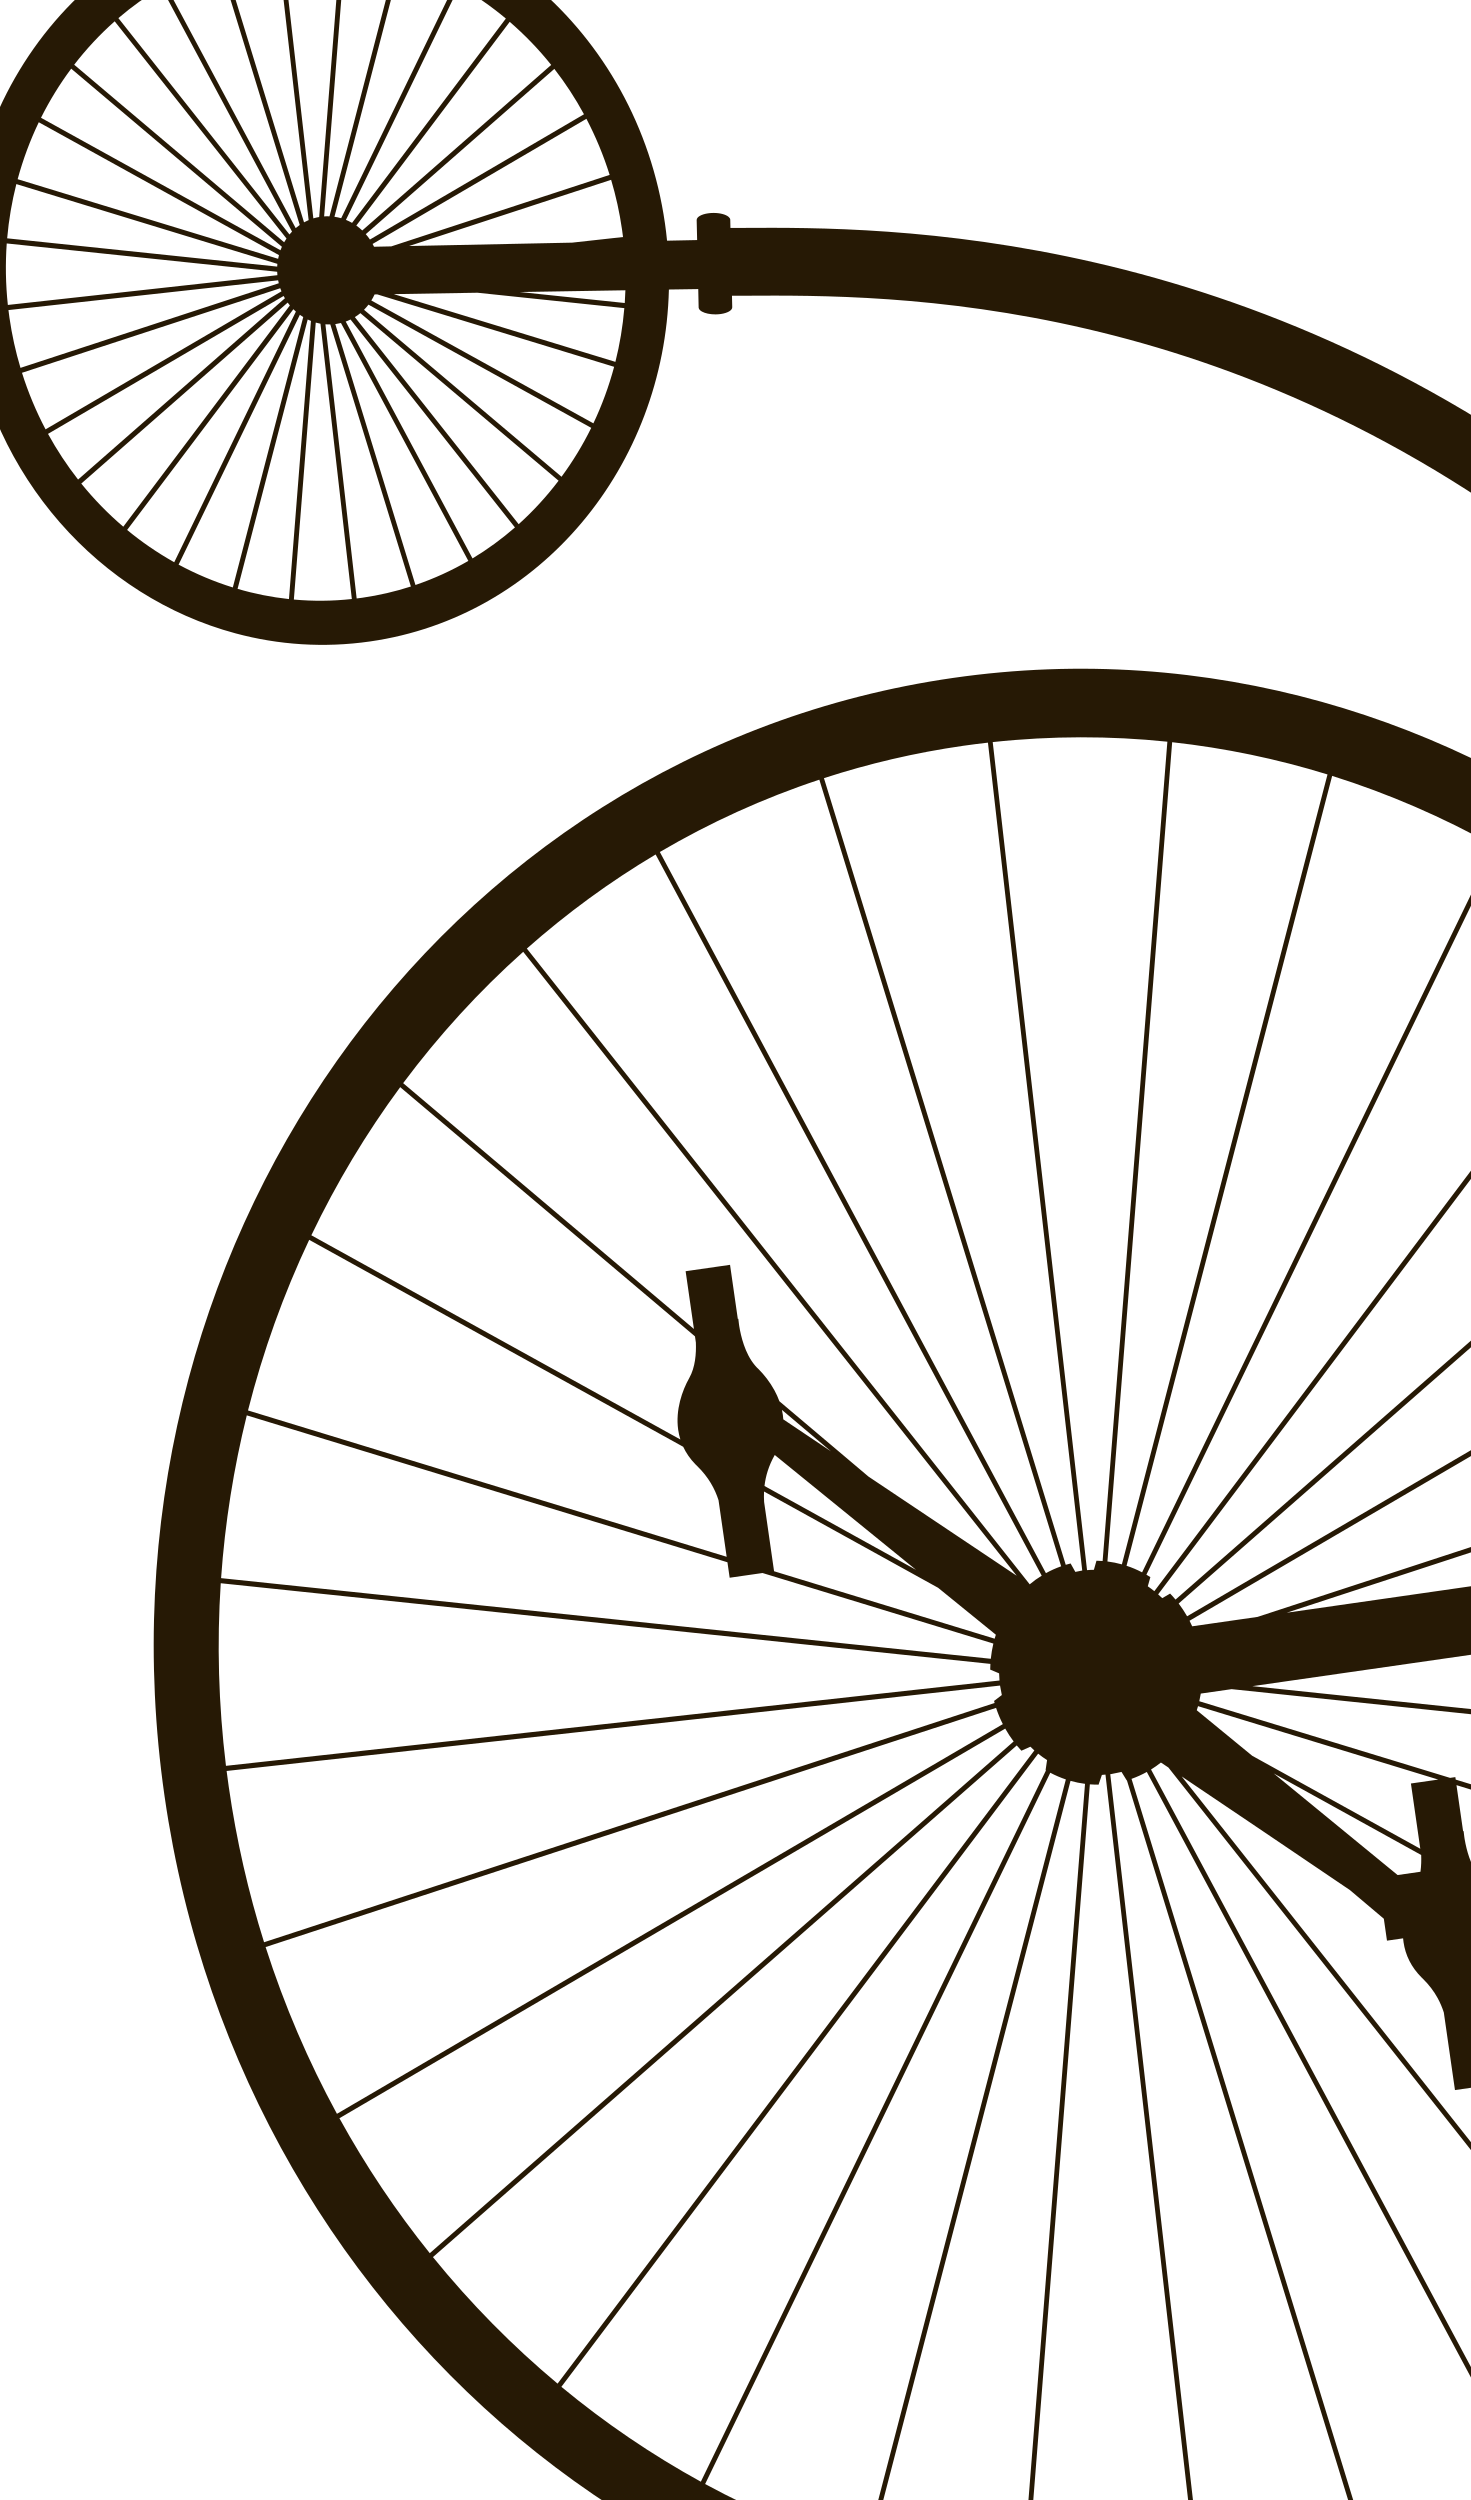
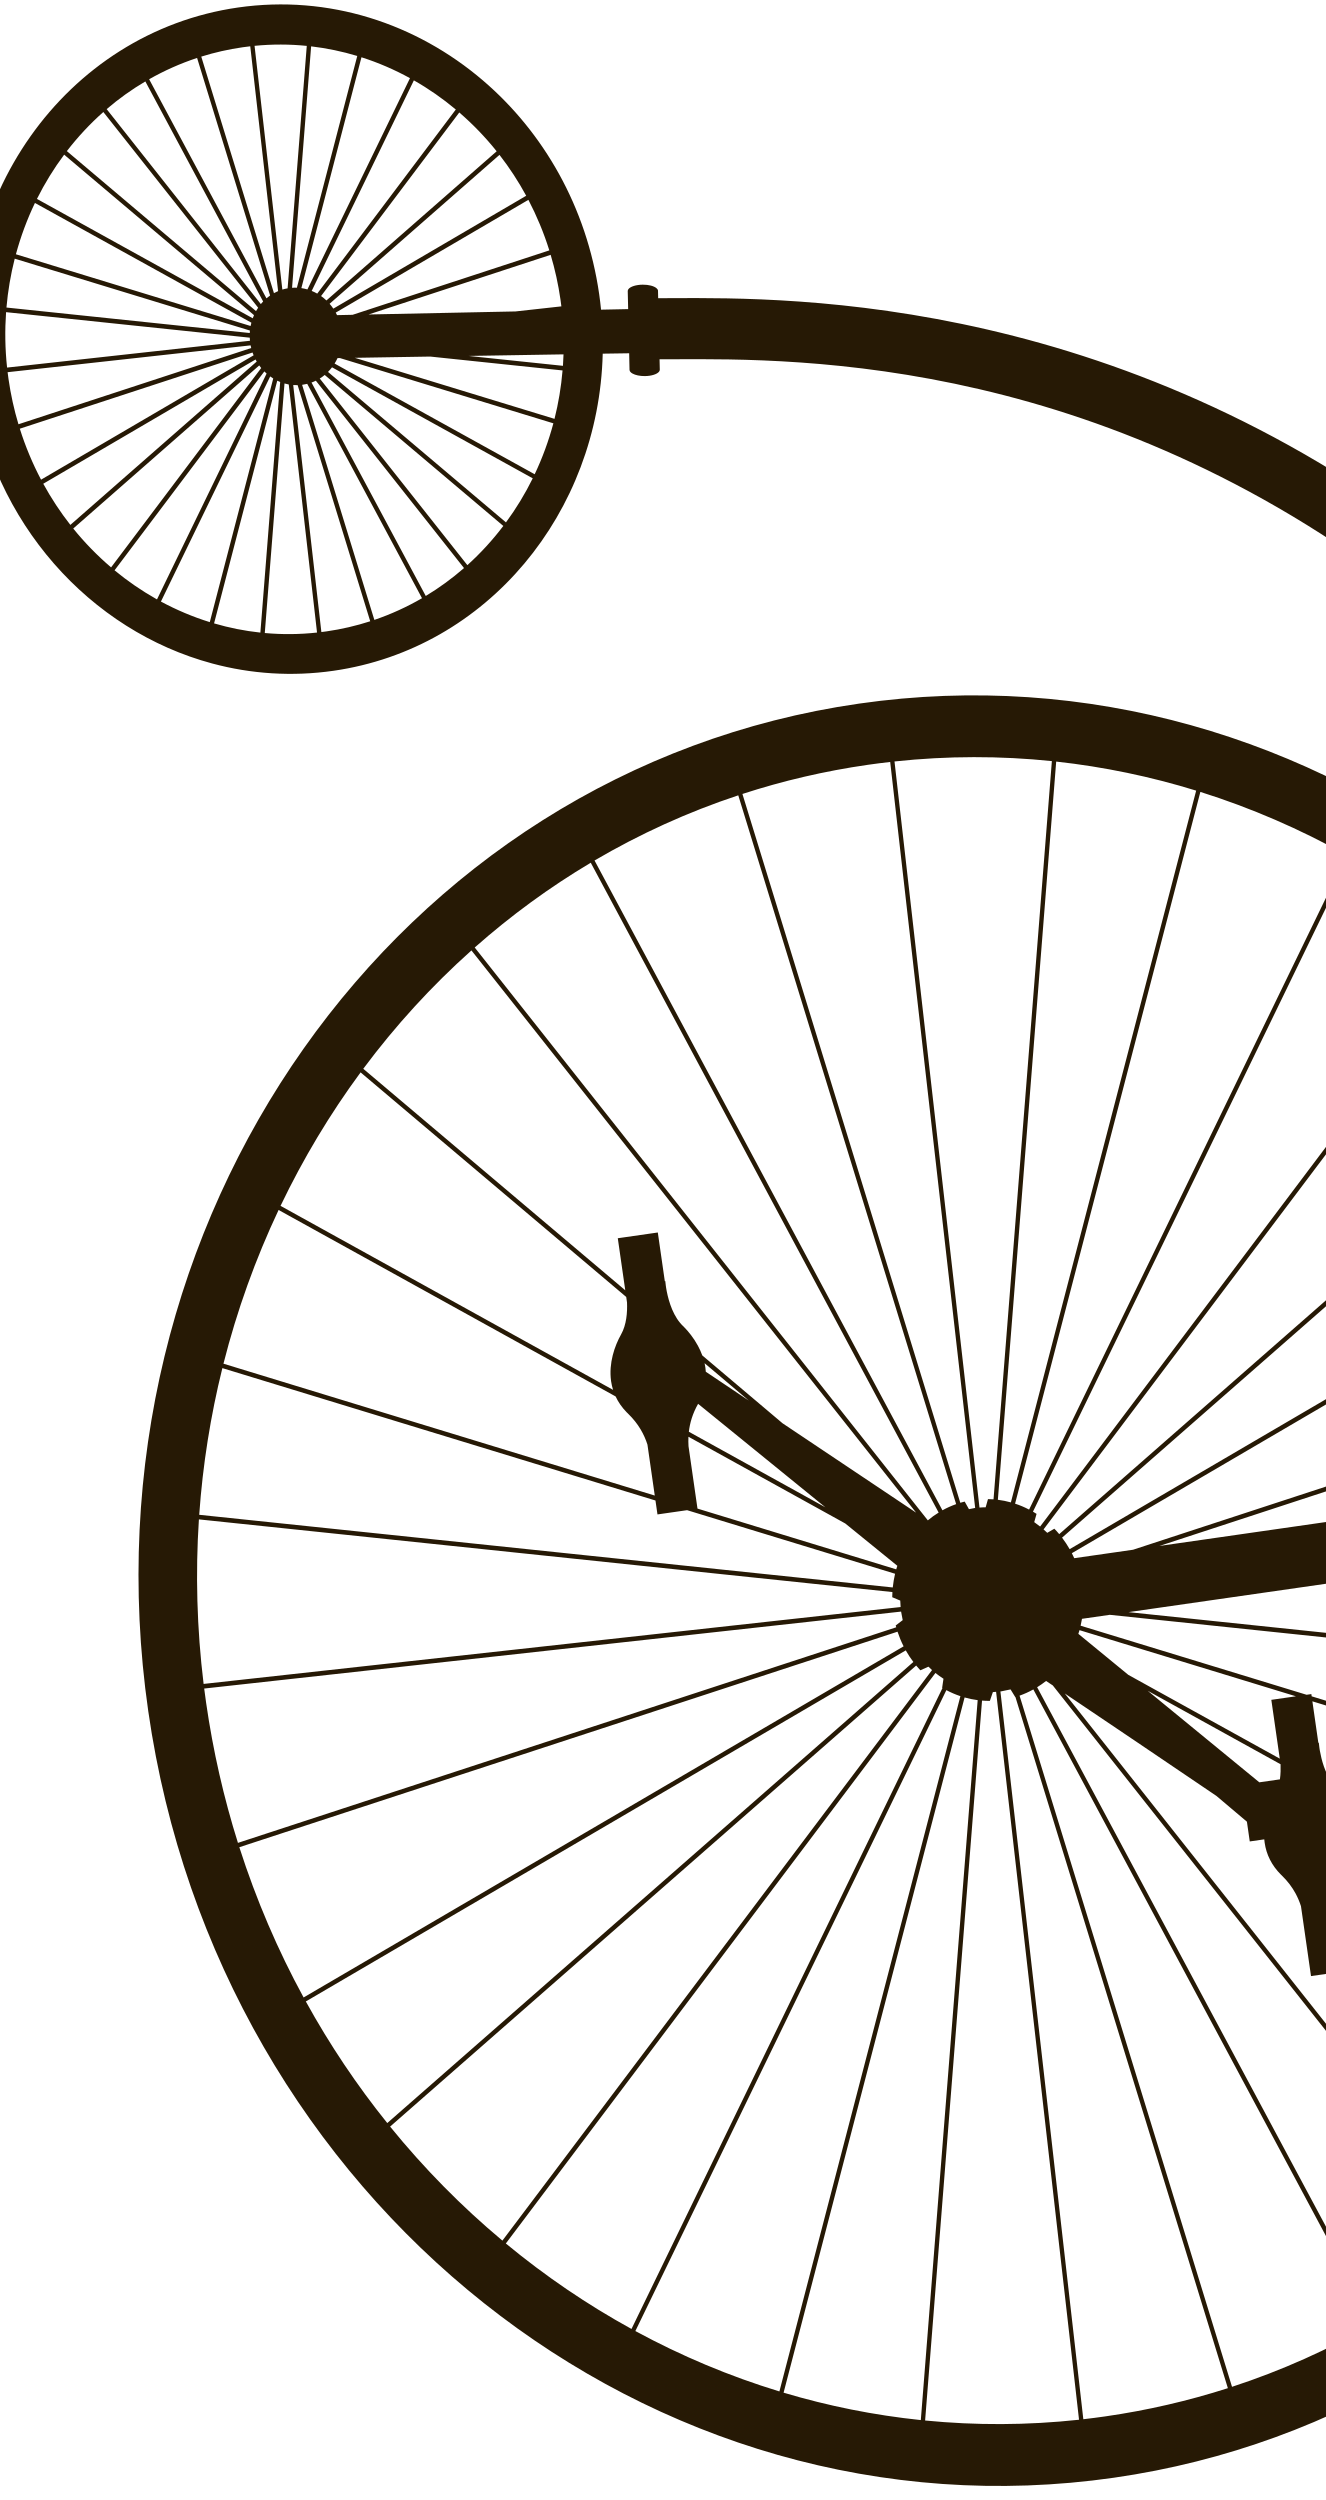
- <svg xmlns="http://www.w3.org/2000/svg" width="100%" height="100%" viewBox="0 0 150 255" version="1.1" xml:space="preserve" style="fill-rule:evenodd;clip-rule:evenodd;stroke-linejoin:round;stroke-miterlimit:2;">
-   <g transform="matrix(-0.13919,-0.968732,-0.968732,0.13919,276.7546,249.6987)">
+ <svg xmlns="http://www.w3.org/2000/svg" width="100%" height="100%" viewBox="0 0 150 283" version="1.1" xml:space="preserve" style="fill-rule:evenodd;clip-rule:evenodd;stroke-linejoin:round;stroke-miterlimit:2;">
+   <g transform="matrix(-0.13919,-0.968732,-0.968732,0.13919,276.7546,260.2033)">
    <path d="M107.318,57.389C163.517,58.533 208.699,101.937 208.699,155.321C208.699,209.417 162.291,253.271 105.046,253.271C47.796,253.271 1.388,209.417 1.388,155.321C1.388,102.738 45.229,59.837 100.251,57.472L100.251,24.78L99.649,24.78C99.297,24.78 98.993,24.476 98.836,24.027C98.762,23.819 98.72,23.578 98.72,23.322C98.72,22.524 99.133,21.878 99.646,21.878L101.37,21.878C101.324,21.583 101.256,21.27 101.162,20.961L101.159,20.952C100.589,19.115 99.403,18.132 97.421,17.853C95.867,17.638 93.997,17.597 92.012,17.546C86.814,17.432 80.992,17.294 78.146,13.778C78.022,13.755 77.898,13.728 77.779,13.7C75.899,13.242 74.483,12.215 73.085,10.986L70.729,8.667C70.729,8.666 70.73,8.666 70.731,8.665L70.723,8.657L70.739,8.641C70.521,8.412 70.326,8.163 70.159,7.897C69.722,7.204 69.471,6.394 69.471,5.526C69.471,2.968 71.667,0.896 74.376,0.896C75.779,0.896 77.044,1.451 77.938,2.345L78.172,2.56C78.513,2.873 78.913,3.335 79.279,3.996C79.477,4.352 79.665,4.767 79.828,5.247C80.337,6.727 81.628,8.269 82.1,9.89C82.22,10.296 82.289,10.708 82.277,11.125C82.542,11.365 82.869,11.574 83.251,11.752C85.296,12.71 88.872,12.789 92.126,12.866C94.175,12.914 96.289,12.962 98.136,13.219C101.39,13.673 103.847,15.333 105.217,17.956C105.495,18.488 105.729,19.059 105.915,19.669C106.153,20.445 106.286,21.198 106.359,21.879L108.043,21.879C108.337,21.879 108.599,22.095 108.767,22.431C108.893,22.677 108.968,22.991 108.968,23.331C108.968,24.133 108.556,24.78 108.047,24.78L107.318,24.78L107.318,36.882C107.321,37.345 107.479,37.956 107.787,38.435C107.994,38.754 108.268,39.014 108.607,39.131C110.224,39.688 115.438,40.355 115.438,40.355C115.438,40.355 115.438,40.357 115.439,40.361C115.44,40.361 115.441,40.361 115.441,40.361C115.441,40.361 115.533,40.783 115.6,41.503C115.606,41.57 115.612,41.64 115.618,41.712C115.611,41.608 115.603,41.508 115.594,41.414C116.318,41.519 117.125,41.643 117.996,41.78C124.477,42.807 134.887,44.778 147.029,48.281C147.024,48.242 147.02,48.202 147.02,48.163L147.02,48.157C147.025,48.029 147.043,47.896 147.089,47.754C147.227,47.318 147.543,47.007 147.836,47.007C147.873,47.007 147.909,47.012 147.946,47.021L149.005,47.32L149.005,41.86C148.891,41.841 148.776,41.823 148.661,41.809C141.518,40.818 130.981,39.391 130.33,37.232C130.308,37.163 130.297,37.093 130.296,37.022L130.296,37.008C130.301,36.558 130.732,36.081 131.699,35.569C134.898,33.875 137.581,33.332 140.336,33.332C142.66,33.332 145.039,33.718 147.836,34.125C153.64,34.97 163.785,38.609 171.446,38.609C171.868,38.609 172.28,38.6 172.688,38.577C179.932,38.165 186.991,36.321 194.216,35.817C194.986,35.762 195.743,35.707 196.467,35.707C196.921,35.707 197.361,35.73 197.787,35.79C201.794,36.349 202.596,40.704 203.531,43.904L203.531,43.895L203.792,44.743C204.026,45.449 204.338,46.398 204.338,47.26C204.338,47.608 204.287,47.943 204.159,48.241C204.09,48.402 203.998,48.548 203.887,48.682C203.015,49.739 200.973,50.015 199.796,50.345C198.585,50.679 197.396,51.008 196.18,51.3C196.049,51.848 196.012,52.442 196.186,53.018L196.183,53.02C196.183,53.02 196.184,53.021 196.184,53.022C196.181,53.022 196.179,53.023 196.177,53.024C196.32,53.51 196.613,53.986 197.121,54.412C198.038,55.182 199.308,55.884 200.656,56.622C203.792,58.346 207.34,60.299 207.193,63.884L207.17,64.283L207.78,64.957C209.087,66.525 209.646,68.221 209.385,69.849C209.037,72.054 207.336,72.902 205.97,73.581C205.397,73.865 204.856,74.136 204.393,74.484C204.228,74.608 204.072,74.736 203.935,74.869C207.906,77.767 211.733,80.902 215.345,84.295C250.97,117.757 256.242,155.894 258.223,170.248L258.419,171.648L259.26,171.546C259.269,171.542 259.283,171.542 259.297,171.542C259.398,171.542 259.501,171.592 259.6,171.682C259.88,171.931 260.13,172.506 260.222,173.195C260.249,173.383 260.259,173.566 260.259,173.736C260.259,174.442 260.057,174.974 259.732,175.015L257.664,175.263L258.045,178.376C258.647,178.349 259.249,178.335 259.856,178.335C270.049,178.335 279.323,182.055 286.24,188.136C293.851,194.823 298.612,204.368 298.612,214.964C298.612,235.186 281.265,251.589 259.865,251.589C243.61,251.589 229.692,242.129 223.936,228.721C222.109,224.47 221.103,219.822 221.103,214.952C221.103,196.946 234.859,181.975 252.98,178.908L252.591,175.874L250.686,176.107L250.649,176.107C250.5,176.107 250.349,176.003 250.212,175.822C249.988,175.531 249.801,175.035 249.721,174.457C249.698,174.269 249.684,174.09 249.684,173.916C249.684,173.21 249.89,172.678 250.211,172.637L251.403,172.494C251.339,172.054 251.275,171.591 251.206,171.106C249.134,156.075 244.27,120.879 210.358,89.029C179.37,59.926 130.043,50.414 114.842,48.094C114.71,48.482 114.559,48.874 114.387,49.268L109.321,48.488L109.317,48.488C109.308,48.484 109.259,48.465 109.182,48.442C108.848,48.342 107.997,48.152 107.524,48.639C107.452,48.715 107.388,48.808 107.337,48.919C107.333,48.93 107.327,48.938 107.322,48.947L107.318,48.956L107.318,57.389ZM245.818,185.704C243.873,186.538 242.026,187.532 240.295,188.682L256.26,209.77C256.438,209.615 256.634,209.474 256.835,209.346L256.799,209.063L245.818,185.704ZM293.511,220.485L265.111,216.035C265.029,216.194 264.942,216.349 264.847,216.5L291.861,226.325C292.594,224.456 293.153,222.5 293.511,220.485ZM257.283,218.429C257.171,218.37 257.063,218.308 256.956,218.245L236.599,238.712C238.16,240.085 239.858,241.326 241.671,242.406L257.283,218.429ZM71.579,116.606L71.597,116.606C71.599,116.606 71.602,116.606 71.604,116.606C71.609,116.606 71.618,116.607 71.627,116.611C72.833,116.611 73.975,116.948 74.953,117.404L47.978,81.776C43.089,85.172 38.543,88.994 34.419,93.182L64.199,119.635C65.279,119.396 66.435,118.929 67.59,118.022C67.613,118.004 67.636,117.985 67.659,117.972C68.956,116.986 70.304,116.61 71.579,116.606ZM81.23,119.784C81.285,119.786 81.337,119.787 81.388,119.788L81.396,119.788L81.616,119.788C81.927,119.788 82.126,119.779 82.163,119.774L82.168,119.774C82.169,119.774 82.17,119.774 82.17,119.774L82.175,119.774L82.161,119.829L87.013,119.829L64.737,72.442C58.967,74.949 53.5,77.983 48.414,81.475L76.083,118.028C76.303,118.165 76.504,118.312 76.692,118.45C76.702,118.454 76.706,118.459 76.711,118.463C76.72,118.472 76.734,118.482 76.743,118.486C76.757,118.5 76.77,118.509 76.784,118.523C76.802,118.537 76.821,118.546 76.839,118.56C76.853,118.573 76.867,118.582 76.88,118.592L76.894,118.605C76.977,118.66 77.055,118.715 77.137,118.766C77.201,118.807 77.265,118.844 77.33,118.88C78.592,119.583 80.22,119.752 81.23,119.784ZM235.255,192.761L255.409,210.661C255.552,210.474 255.707,210.295 255.872,210.125L239.86,188.971C238.206,190.103 236.666,191.373 235.255,192.761ZM102.335,166.258L88.482,245.17C93.864,246.05 99.402,246.509 105.049,246.509C105.603,246.509 106.152,246.504 106.706,246.495L104.052,165.438L103.983,165.438L103.048,165.397L102.555,166.284L102.554,166.284L102.553,166.286L102.335,166.258ZM255.116,211.088L234.892,193.123C233.443,194.59 232.138,196.184 230.996,197.885L254.791,211.716C254.882,211.496 254.992,211.29 255.116,211.088ZM251.721,183.783C249.849,184.214 248.041,184.791 246.31,185.5L256.584,207.362L255.486,198.704L251.721,183.783ZM98.084,164.866L53.947,232.683C58.764,235.534 63.865,237.991 69.209,240.007L99.535,165.543C99.032,165.35 98.546,165.122 98.084,164.866ZM80.331,124.506C79.798,124.562 79.201,124.659 78.613,124.828L78.613,127.236L90.929,138.509L80.331,124.506ZM114.749,151.075C114.955,151.542 115.125,152.023 115.262,152.522L198.82,133.701C197.431,128.315 195.538,123.112 193.191,118.153L114.749,151.075ZM253.546,183.408C253.11,183.485 252.674,183.572 252.243,183.662L254.928,194.309L253.546,183.408ZM154.61,77.06C149.688,74.268 144.48,71.88 139.035,69.946L108.428,145.115C108.927,145.312 109.408,145.541 109.87,145.797L154.61,77.06ZM283.35,191.712L264.552,210.606C264.698,210.792 264.833,210.992 264.952,211.196L287.378,196.034C286.174,194.477 284.824,193.035 283.35,191.712ZM11.045,175.997L92.53,157.639C92.466,157.346 92.411,157.048 92.37,156.745L93.324,156.259L93.306,155.883L8.601,158.363C8.812,164.405 9.647,170.304 11.045,175.997ZM81.401,66.885C75.8,68.219 70.393,70.015 65.223,72.229L87.597,119.827L87.854,119.827L87.854,119.829L87.859,119.829L87.859,120.384L99.483,145.118C99.734,145.022 99.99,144.931 100.25,144.85L100.25,141.604L81.401,66.885ZM265.154,183.243C263.43,182.987 261.663,182.855 259.865,182.855C259.599,182.855 259.338,182.86 259.076,182.864L259.25,188.196L261.319,205.073L265.154,183.243ZM284.623,237.295L263.127,218.199C263.017,218.268 262.902,218.337 262.788,218.396L280.005,241.139C281.663,239.989 283.212,238.701 284.623,237.295ZM263.557,217.9L284.986,236.928C286.429,235.443 287.731,233.83 288.863,232.107L263.91,217.602C263.8,217.707 263.681,217.804 263.557,217.9ZM170.766,88.539L111.503,148.122C111.714,148.319 111.911,148.521 112.103,148.727L113.012,148.324C113.117,148.447 113.222,148.571 113.323,148.699L183.019,101.581C179.379,96.868 175.272,92.504 170.766,88.539ZM202.239,73.646C202.481,73.395 202.754,73.149 203.064,72.916L203.069,72.912C203.692,72.444 204.353,72.119 204.985,71.803C205.712,71.441 206.26,71.155 206.643,70.799C206.989,70.477 207.199,70.097 207.286,69.552C207.46,68.471 207.016,67.467 206.499,66.706C206.332,67.033 206.137,67.337 205.914,67.615C205.523,68.105 205.047,68.517 204.495,68.841C203.596,69.359 202.537,69.621 201.387,69.621C200.186,69.621 198.879,69.332 197.564,68.763C195.088,67.691 193.736,65.587 194.286,63.648C194.379,63.315 194.534,62.983 194.755,62.669C195.481,61.635 196.93,60.8 199.292,60.8C199.59,60.8 199.897,60.814 200.223,60.841C201.701,60.965 203.332,61.558 204.797,62.44C204.045,60.809 201.863,59.611 199.59,58.358C198.21,57.601 196.784,56.817 195.712,55.914C194.249,54.686 193.846,53.191 193.965,51.784C190.252,52.536 186.484,53.068 182.675,53.15C182.322,53.159 181.969,53.164 181.616,53.164C179.846,53.164 178.077,53.054 176.34,52.715C167.47,51 159.187,44.432 151.129,42.309L151.129,47.918L153.137,48.486C153.366,48.55 153.495,48.811 153.495,49.137C153.49,49.265 153.472,49.403 153.426,49.54L153.424,49.547C153.352,49.783 153.225,49.978 153.081,50.111C168.751,55.087 186.53,62.56 202.239,73.646ZM111.118,147.778L170.376,88.199C165.677,84.115 160.552,80.466 155.065,77.317L110.32,146.063C110.563,146.21 110.797,146.366 111.022,146.531L110.665,147.411C110.82,147.53 110.972,147.654 111.118,147.778ZM109.359,165.119C109.229,165.182 109.099,165.244 108.968,165.303L119.195,187.058L126.489,187.058C126.838,187.029 127.199,186.983 127.569,186.911L115.057,170.38L109.359,165.119ZM114.534,150.616L192.975,117.694C190.307,112.138 187.066,106.879 183.33,101.984L113.626,149.108C113.97,149.584 114.277,150.089 114.534,150.616ZM263.617,209.667C263.826,209.831 264.025,210.012 264.211,210.207L282.955,191.363C281.394,190.008 279.704,188.785 277.896,187.722L263.617,209.667ZM272.318,185.072L262.568,209.01C262.781,209.115 262.989,209.229 263.184,209.36L277.44,187.457C275.815,186.533 274.103,185.731 272.318,185.072ZM255.557,217.04L228.708,228.312C229.587,230.161 230.649,231.92 231.866,233.568L255.845,217.354C255.746,217.255 255.647,217.148 255.557,217.04ZM16.559,191.743L93.177,159.583C92.966,159.111 92.792,158.629 92.654,158.13L11.164,176.483C12.493,181.76 14.304,186.866 16.559,191.743ZM254.387,213.236L227.956,203.621C227.21,205.48 226.632,207.423 226.256,209.434L254.36,213.838L254.36,213.756C254.36,213.578 254.369,213.405 254.387,213.236ZM258.874,218.982C258.761,218.959 258.645,218.936 258.533,218.905L247.794,245.287C249.777,245.992 251.846,246.532 253.979,246.88L258.874,218.982ZM254.607,212.198L230.716,198.317C229.727,199.847 228.865,201.464 228.15,203.155L254.465,212.724C254.502,212.546 254.547,212.368 254.607,212.198ZM258.025,218.751C257.937,218.72 257.852,218.689 257.768,218.653L242.133,242.676C243.767,243.614 245.493,244.428 247.291,245.101L258.025,218.751ZM121.389,191.734L143.582,238.945C149.476,236.516 155.063,233.546 160.274,230.104L133.382,194.587C132.707,194.384 132.029,194.054 131.36,193.564L131.328,193.536C131.328,193.536 131.323,193.536 131.323,193.531C131.282,193.503 131.24,193.471 131.199,193.439C129.865,192.408 128.554,191.94 127.344,191.734L121.389,191.734ZM254.397,214.356L226.168,209.929C225.879,211.616 225.728,213.344 225.728,215.109C225.728,215.309 225.733,215.504 225.737,215.699L254.479,214.861C254.443,214.692 254.415,214.524 254.397,214.356ZM293.087,207.729L265.644,213.911C265.639,214.125 265.621,214.33 265.59,214.535L293.952,213.705C293.86,211.658 293.567,209.662 293.087,207.729ZM255.046,216.302L226.677,222.692C227.13,224.468 227.739,226.194 228.494,227.842L255.24,216.616C255.172,216.513 255.105,216.41 255.046,216.302ZM259.723,219.084C259.62,219.079 259.513,219.07 259.409,219.061L254.509,246.963C256.253,247.224 258.034,247.357 259.856,247.357C260.122,247.357 260.388,247.357 260.649,247.347L259.723,219.084ZM22.411,108.202C19.487,112.772 16.976,117.607 14.927,122.653L93.154,151.109C93.324,150.72 93.516,150.345 93.726,149.984L93.103,149.287L22.411,108.202ZM271.815,184.887C269.852,184.197 267.803,183.666 265.684,183.323L261.545,206.905L261.763,208.693C261.87,208.725 261.972,208.76 262.074,208.8L271.815,184.887ZM291.103,202.114L265.561,212.838C265.598,213.019 265.621,213.206 265.634,213.392L292.962,207.237C292.49,205.465 291.868,203.758 291.103,202.114ZM293.97,214.206L265.482,215.045C265.436,215.218 265.382,215.39 265.319,215.554L293.594,219.985C293.851,218.395 293.984,216.767 293.984,215.103C293.984,214.807 293.979,214.507 293.97,214.206ZM262.308,218.625C262.19,218.675 262.067,218.725 261.94,218.766L274.015,244.458C275.976,243.61 277.836,242.598 279.576,241.434L262.308,218.625ZM254.618,215.361L225.751,216.205C225.82,218.257 226.094,220.257 226.556,222.194L254.804,215.832C254.736,215.678 254.673,215.52 254.618,215.361ZM106.952,165.998L126.681,244.207C132.355,242.979 137.846,241.274 143.093,239.143L120.812,191.735L119.184,191.735L119.184,188.274L108.484,165.508C107.99,165.7 107.478,165.865 106.952,165.998ZM104.582,165.42L107.245,246.486C113.721,246.348 120.05,245.606 126.16,244.318L106.431,166.113C106.238,166.154 106.041,166.186 105.844,166.218L105.326,165.356C105.079,165.384 104.833,165.406 104.582,165.42ZM34.054,93.552C29.796,97.924 25.988,102.681 22.688,107.773L91.984,148.047C88.014,143.647 82.456,137.53 77.764,132.374L74.308,129.304L72.008,129.304L72.008,129.302L72.001,129.302L72.001,127.607C71.877,127.614 71.752,127.618 71.627,127.618L71.586,127.618C70.927,127.618 70.25,127.517 69.57,127.286C68.932,127.069 68.293,126.737 67.664,126.263L67.636,126.235C67.618,126.226 67.604,126.217 67.59,126.203C66.825,125.61 66.063,125.203 65.323,124.926C64.784,124.725 64.256,124.592 63.747,124.505L55.588,124.505L55.588,124.502L55.579,124.502L55.579,119.826L62.877,119.826C63.097,119.812 63.322,119.785 63.551,119.753L34.054,93.552ZM87.859,121.628L87.859,124.505L80.988,124.505L93.071,140.467L98.588,145.512L98.993,145.321L87.859,121.628ZM100.033,165.724L69.702,240.196C75.532,242.364 81.637,244.014 87.962,245.082L101.81,166.181C101.201,166.071 100.605,165.92 100.033,165.724ZM114.056,160.879L187.098,203.332C190.142,198.698 192.759,193.79 194.895,188.652L114.771,159.512C114.569,159.987 114.331,160.44 114.056,160.879ZM151.458,187.063L151.458,191.73L151.458,191.735L145.376,191.735L175.047,218.088C179.451,213.702 183.398,208.903 186.817,203.756L115.133,162.094C118.822,166.209 123.494,171.398 127.566,175.919L136.653,183.989C137.063,184.074 137.46,184.192 137.839,184.332C138.789,184.683 139.624,185.176 140.273,185.66C140.296,185.683 140.328,185.702 140.355,185.725C140.364,185.734 140.374,185.738 140.387,185.747L140.474,185.821C140.484,185.821 140.493,185.825 140.497,185.83C140.511,185.844 140.529,185.853 140.543,185.862C140.552,185.871 140.566,185.88 140.575,185.885C140.63,185.922 140.681,185.958 140.736,185.99C142.093,186.834 143.954,186.999 144.994,187.017L145.219,187.017C145.531,187.017 145.732,187.003 145.769,187.003L145.773,187.003L145.772,187.008L145.774,187.008L145.761,187.058L151.458,187.058L151.458,187.063ZM96.85,162.861L38.595,221.434C43.16,225.536 48.151,229.217 53.496,232.416L97.629,164.603C97.423,164.475 97.216,164.342 97.015,164.204L97.295,163.214C97.144,163.099 96.992,162.98 96.85,162.861ZM26.053,207.7L94.314,161.55C93.966,161.073 93.658,160.569 93.393,160.042L16.77,192.202C19.333,197.67 22.454,202.864 26.053,207.7ZM8.588,157.863L93.277,155.384L93.272,155.32L93.341,154.188L92.387,153.775L92.392,153.757L9.766,140.803C8.968,145.528 8.551,150.378 8.551,155.319C8.551,156.167 8.565,157.02 8.588,157.863ZM114.602,154.042C114.63,154.28 114.662,154.513 114.671,154.755L201.492,152.211C201.272,146.028 200.401,140 198.944,134.188L115.382,153.011C115.432,153.221 115.469,153.431 115.501,153.641L115.499,153.642C115.499,153.643 115.499,153.643 115.499,153.644L114.602,154.042ZM261.432,218.92C261.337,218.942 261.241,218.96 261.151,218.979L268.071,246.416C269.958,245.976 271.78,245.385 273.53,244.666L261.432,218.92ZM291.672,226.795L264.542,216.929C264.459,217.034 264.373,217.134 264.282,217.235L289.139,231.679C290.124,230.131 290.971,228.5 291.672,226.795ZM287.694,196.443L265.194,211.66C265.289,211.878 265.376,212.101 265.444,212.333L290.885,201.654C289.992,199.818 288.921,198.073 287.694,196.443ZM115.45,157.37C115.335,157.947 115.175,158.505 114.969,159.041L195.088,188.182C197.375,182.585 199.099,176.728 200.185,170.655L115.45,157.37ZM130.715,179.405C132.287,181.15 133.663,182.677 134.726,183.854C134.877,183.84 135.024,183.836 135.171,183.836L135.253,183.836C135.411,183.836 135.57,183.845 135.723,183.854L130.715,179.405ZM114.698,155.256L114.698,155.319L114.662,155.988L115.602,156.35C115.579,156.524 115.56,156.699 115.537,156.873L200.273,170.157C201.112,165.326 201.547,160.37 201.547,155.319C201.547,154.448 201.533,153.578 201.506,152.712L114.698,155.256ZM260.618,219.057C260.501,219.07 260.378,219.079 260.261,219.084L261.187,247.333C263.367,247.255 265.492,246.98 267.548,246.536L260.618,219.057ZM174.678,218.452L144.597,191.735L143.946,191.735C142.818,191.85 141.403,192.159 140.389,192.941C139.194,193.862 137.304,194.844 135.222,194.853L135.19,194.853C134.857,194.852 134.516,194.825 134.177,194.771L160.713,229.814C165.745,226.449 170.42,222.645 174.678,218.452ZM14.734,123.128C12.538,128.624 10.893,134.366 9.853,140.306L92.479,153.26C92.594,152.683 92.759,152.119 92.965,151.58L14.734,123.128ZM138.537,69.771C132.629,67.704 126.456,66.169 120.066,65.225L107.318,137.863L107.318,144.739C107.524,144.798 107.729,144.862 107.93,144.931L138.537,69.771ZM100.25,64.239C93.967,64.528 87.835,65.39 81.923,66.76L100.25,139.418L100.25,64.239ZM117.234,172.39L128.133,186.782C129.111,186.524 130.141,186.067 131.179,185.264L117.234,172.39ZM196.332,64.153L196.33,64.161C196.103,64.986 196.759,66.204 198.45,66.936C199.486,67.385 200.495,67.61 201.389,67.61C202.145,67.61 202.824,67.45 203.383,67.129C204.137,66.69 204.65,65.969 204.903,65.009C203.454,63.831 201.598,62.974 200.025,62.841C199.769,62.818 199.517,62.809 199.278,62.809C197.683,62.809 196.58,63.301 196.332,64.153ZM232.178,233.982C232.206,234.019 232.234,234.056 232.263,234.092C233.445,235.621 234.763,237.053 236.207,238.363L256.514,217.941C256.416,217.869 256.322,217.797 256.232,217.717L232.178,233.982ZM94.621,161.959L26.355,208.108C29.871,212.779 33.845,217.129 38.209,221.089L96.46,162.518C96.18,162.257 95.914,161.982 95.667,161.693L94.649,161.996L94.621,161.959ZM119.541,65.146C115.54,64.578 111.466,64.244 107.318,64.152L107.318,134.787L119.541,65.146Z" style="fill:rgb(38,25,5);" />
  </g>
</svg>
